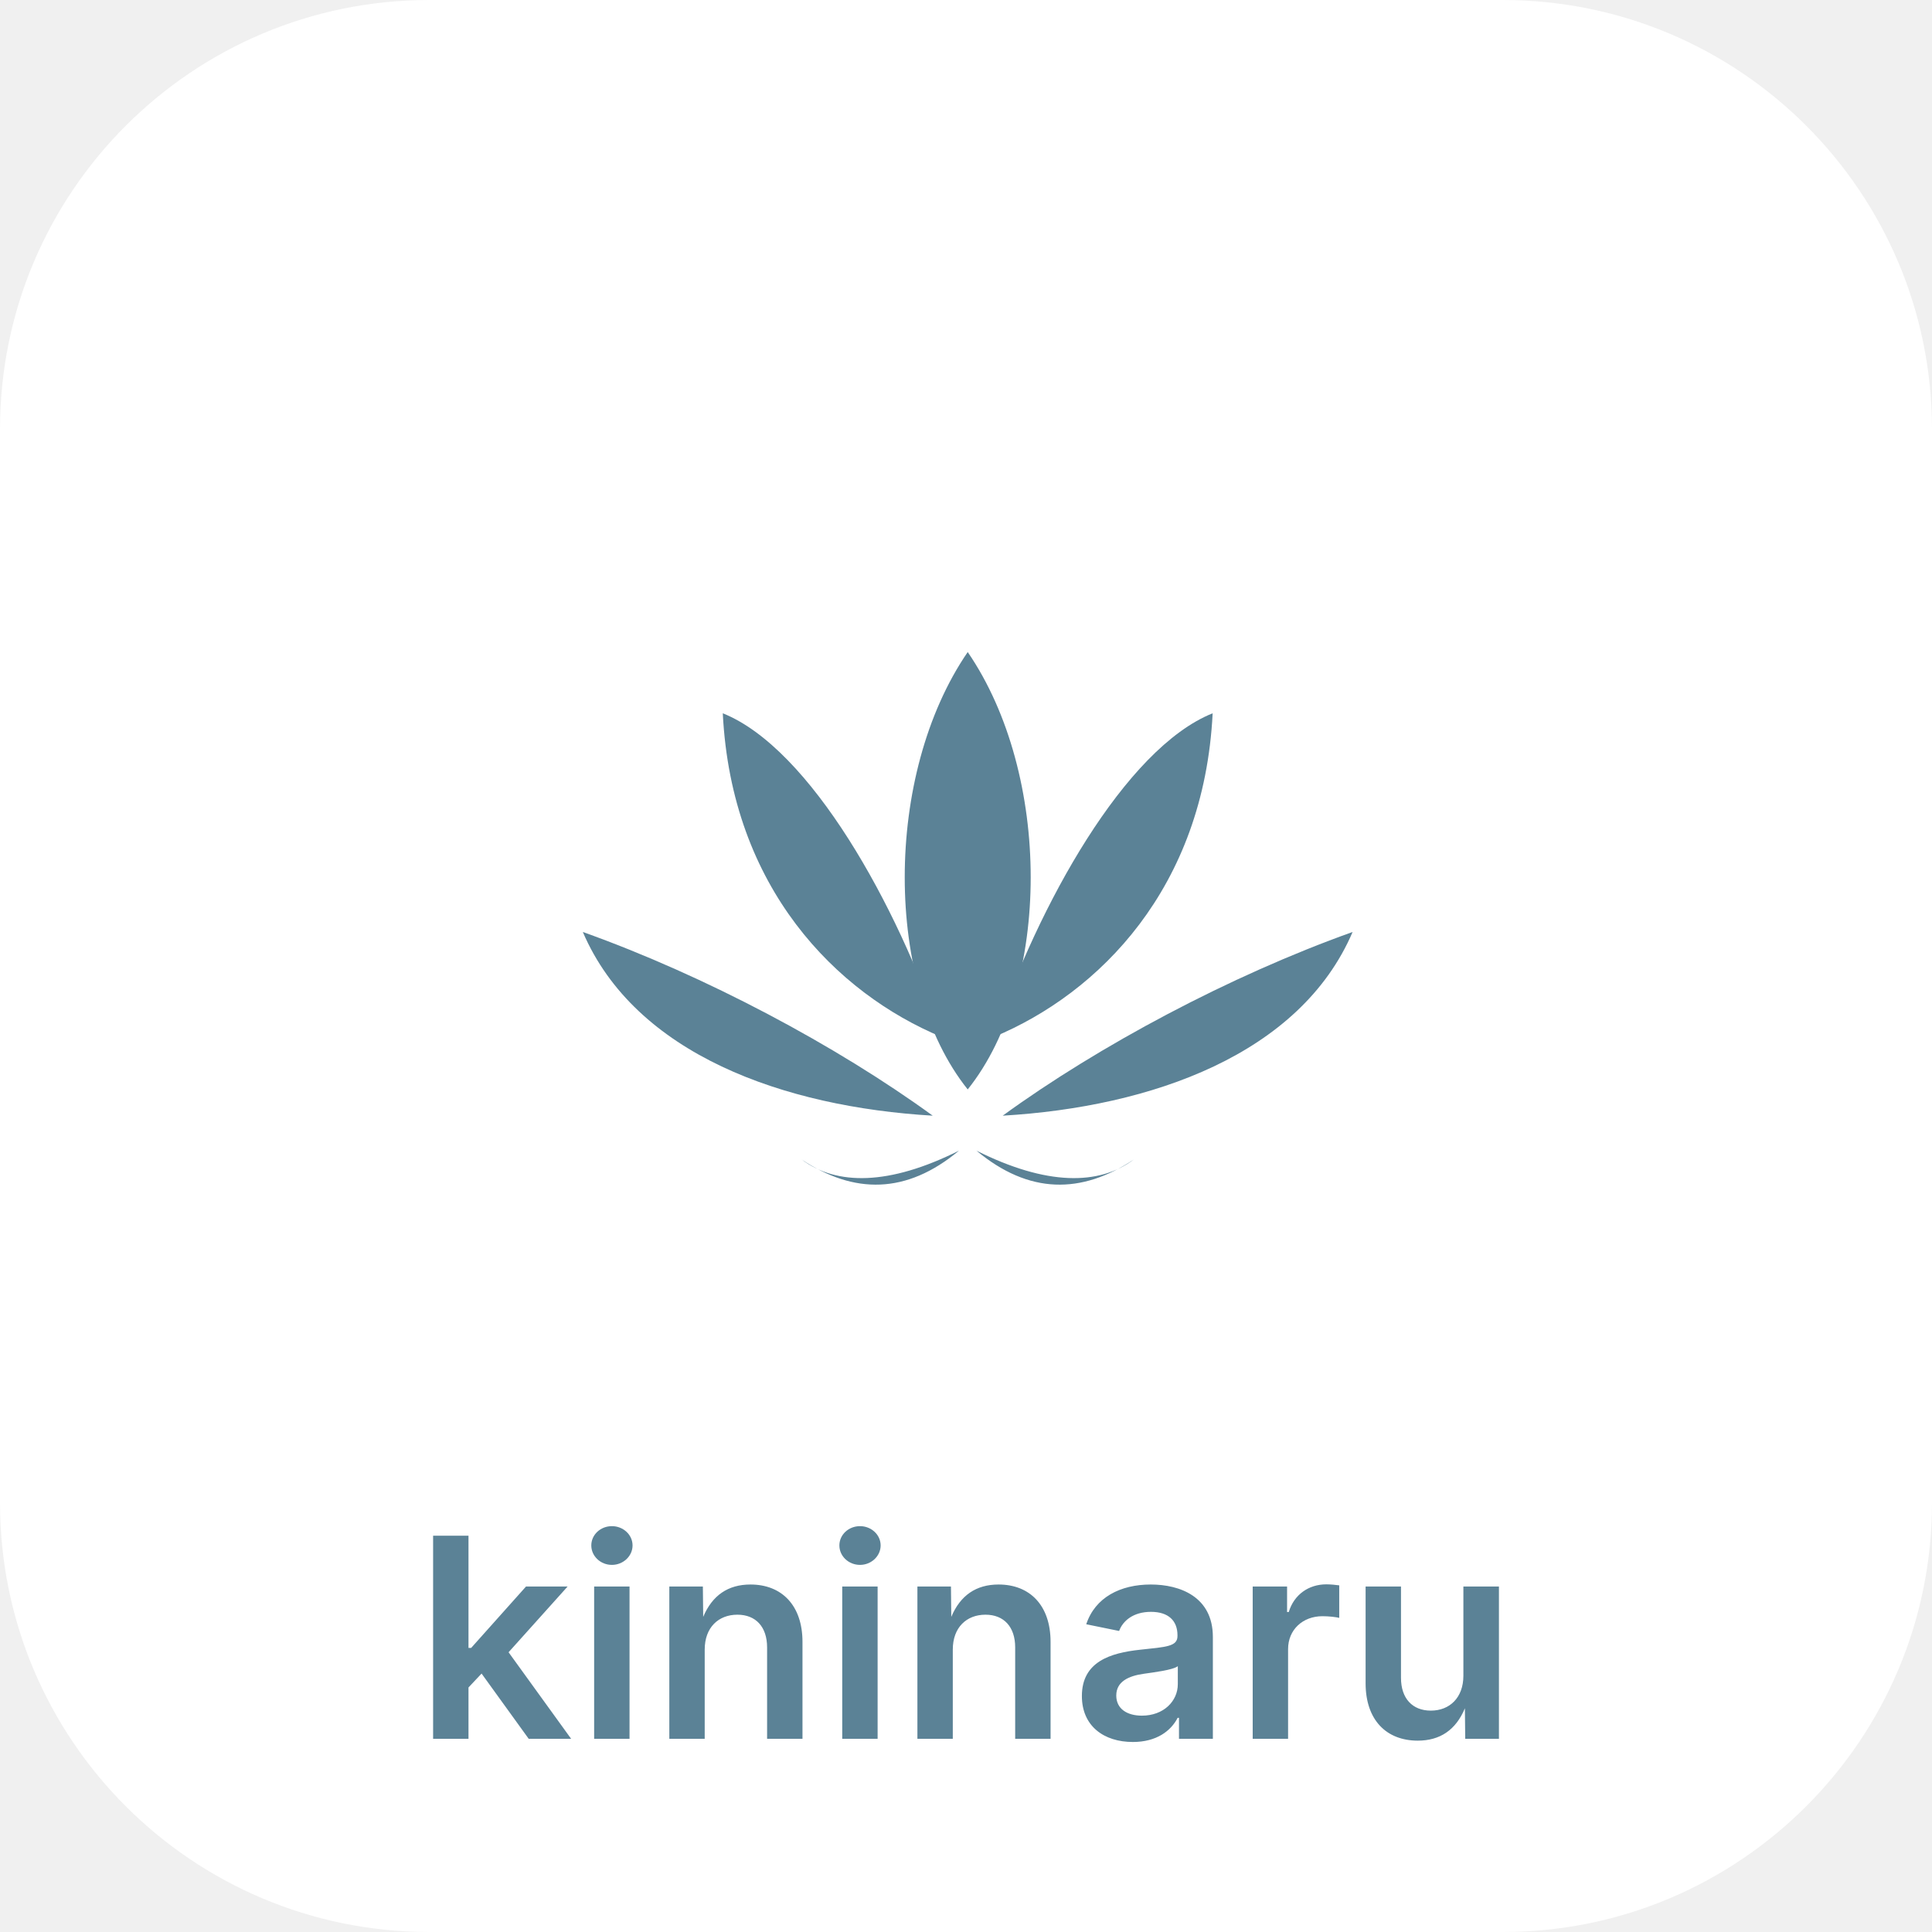
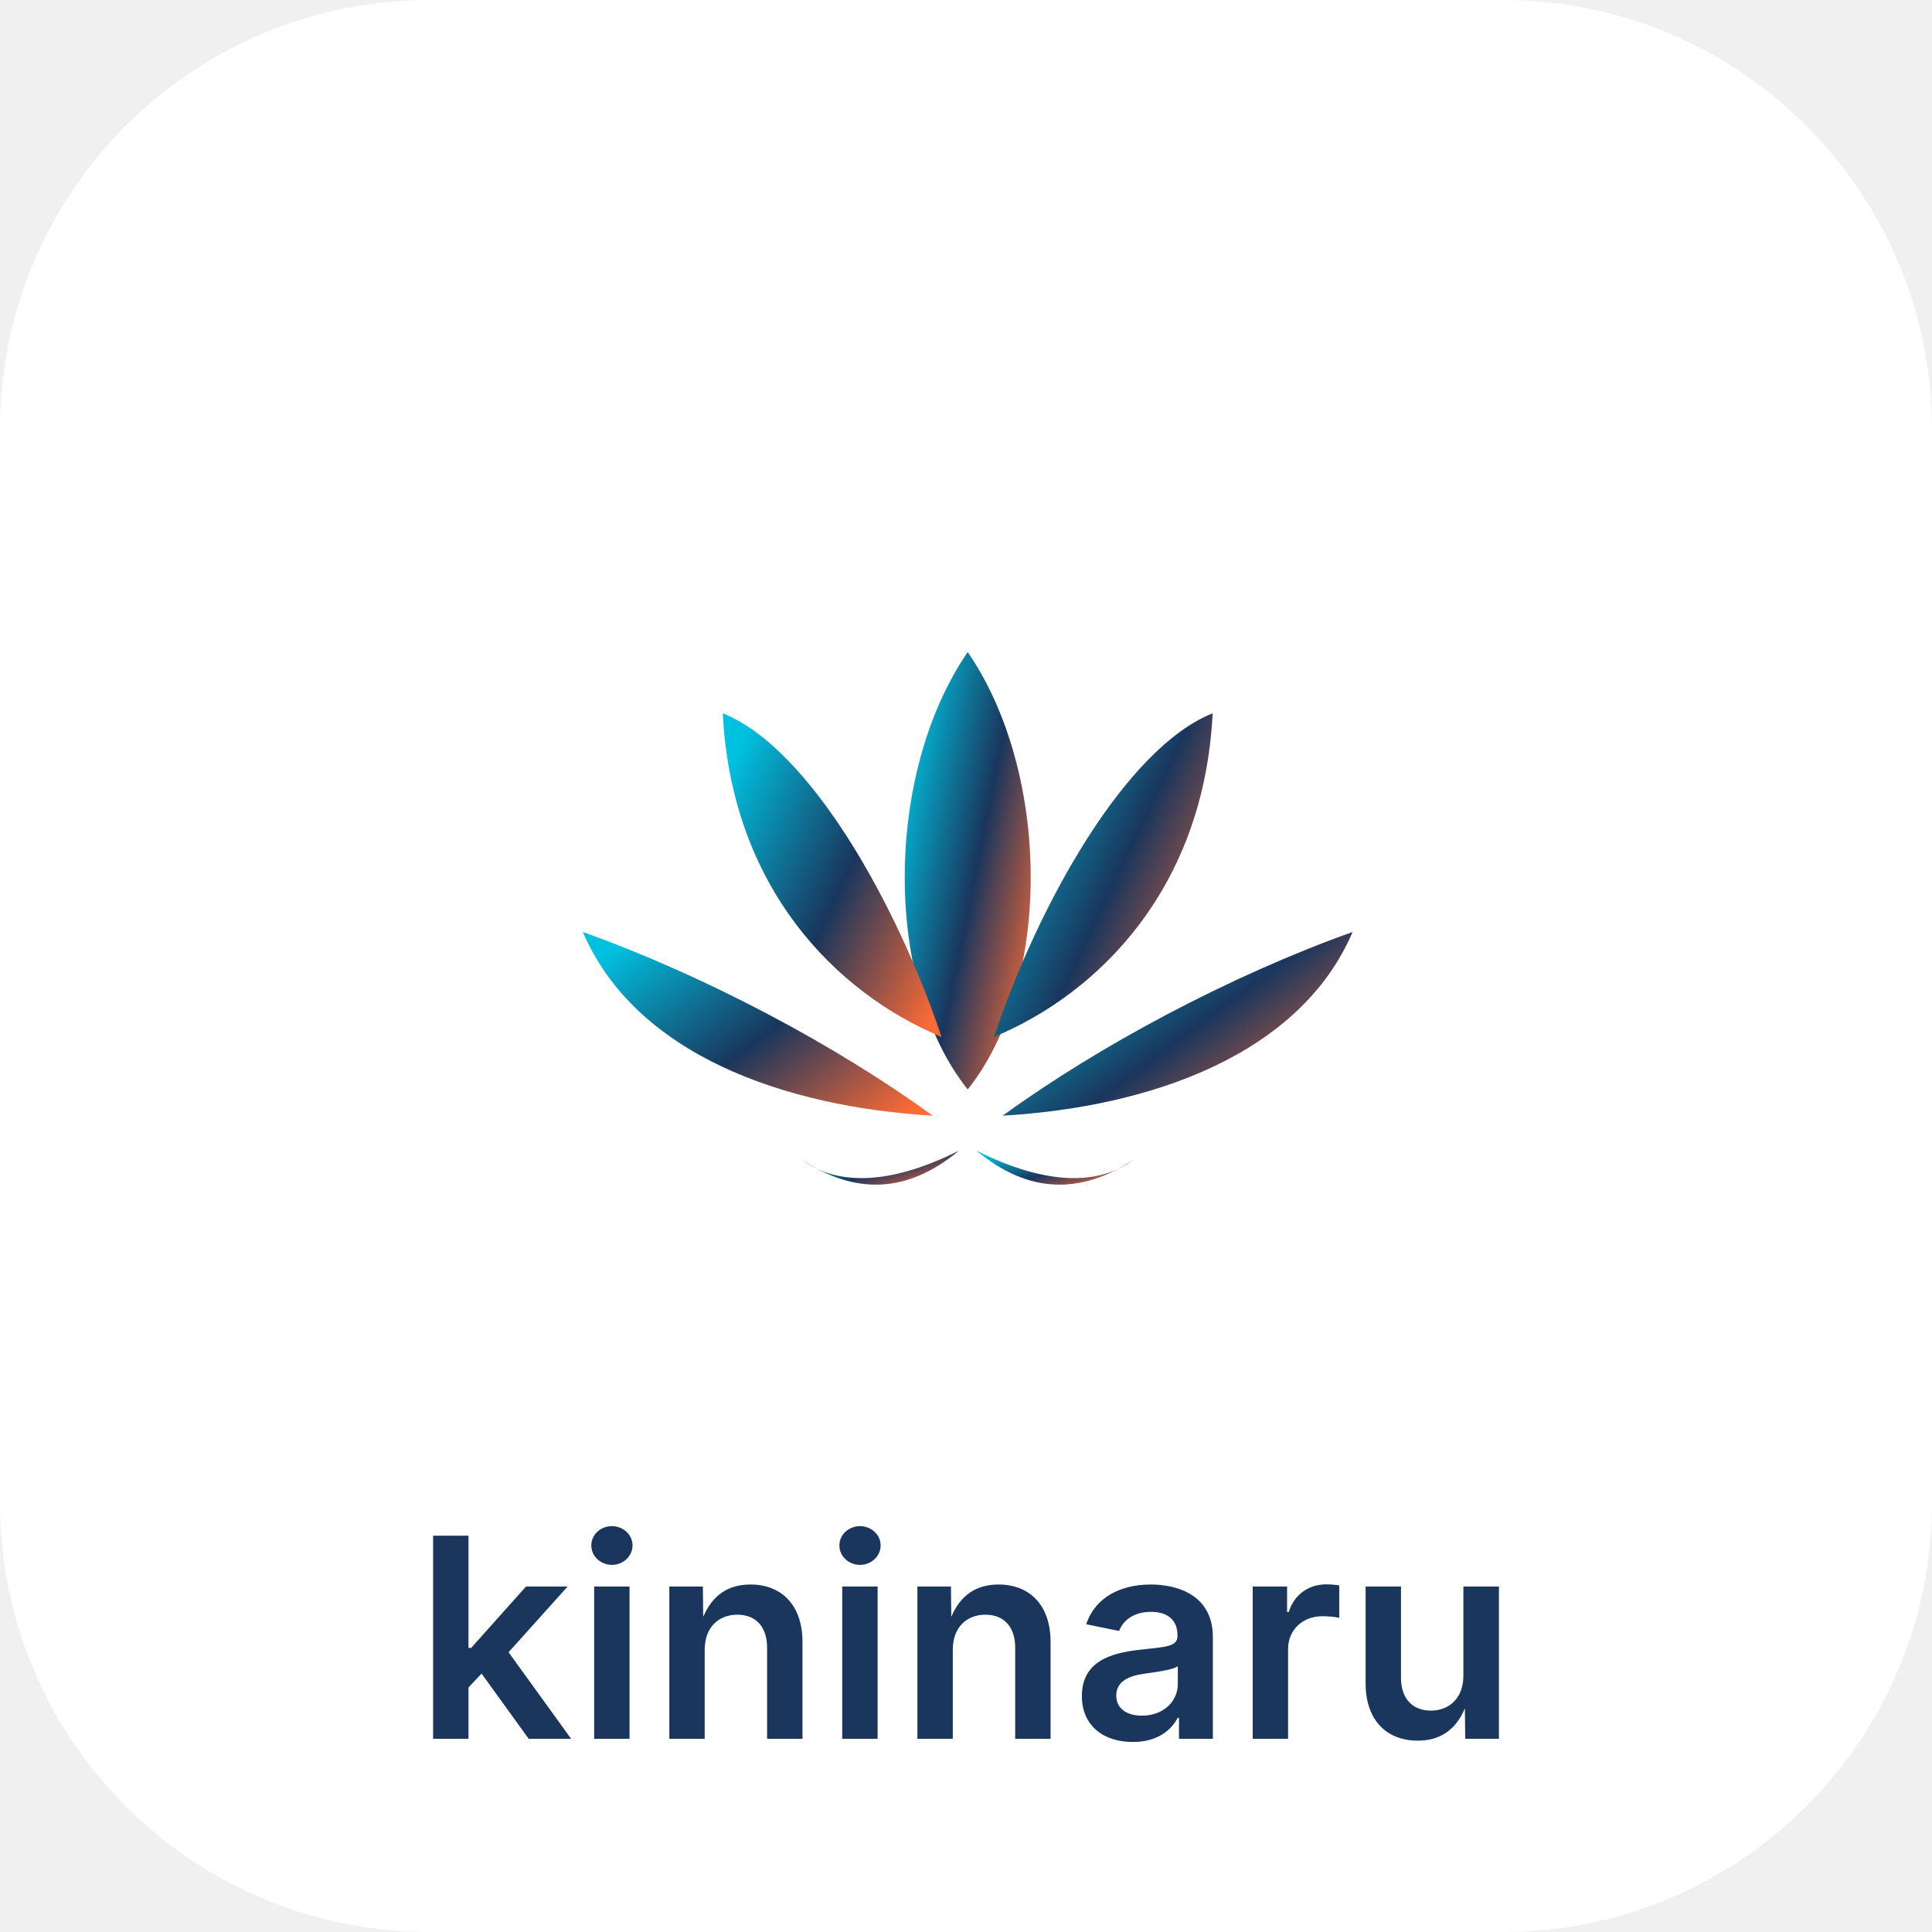
<svg xmlns="http://www.w3.org/2000/svg" width="180" height="180" viewBox="0 0 180 180" fill="none">
+   <defs>
+     <linearGradient id="kin-logo-grad" x1="0%" y1="20%" x2="100%" y2="90%">
+       <stop offset="0%" stop-color="#00C2E0" />
+       <stop offset="52%" stop-color="#1A365D" />
+       <stop offset="100%" stop-color="#FF6B35" />
+     </linearGradient>
+   </defs>
  <rect width="180" height="180" rx="40" fill="#FFFFFF" />
-   <g fill="#5B8296">
+   <g fill="url(#kin-logo-grad)">
    <g transform="translate(38 20) scale(1.63)">
      <path d="M32 25 C 36.8 32 36.8 44 32 50 C 27.2 44 27.2 32 32 25 Z" />
      <path d="M30.5 47 C 24.5 44.5 18.5 38.5 18 28.5 C 23 30.5 28 39.5 30.5 47 Z" />
      <path d="M33.5 47 C 39.5 44.5 45.5 38.5 46 28.5 C 41 30.5 36 39.5 33.5 47 Z" />
      <path d="M30 51.5 C 21.5 51 13 48 10 41 C 17 43.5 24.5 47.5 30 51.5 Z" />
      <path d="M34 51.5 C 42.5 51 51 48 54 41 C 47 43.5 39.5 47.5 34 51.5 Z" />
      <path d="M31.5 53.5 C 27.5 55.5 24.5 55.5 22.5 54 C 25.5 56 28.5 56 31.5 53.5 Z" />
      <path d="M32.5 53.5 C 36.5 55.5 39.5 55.5 41.5 54 C 38.5 56 35.5 56 32.5 53.5 Z" />
    </g>
  </g>
-   <text x="90" y="162" text-anchor="middle" font-family="Plus Jakarta Sans, Inter, ui-sans-serif, system-ui, sans-serif" font-size="26" font-weight="600" letter-spacing="0.2" fill="#5B8296">kininaru</text>
+   <text x="90" y="162" text-anchor="middle" font-family="Plus Jakarta Sans, Inter, ui-sans-serif, system-ui, sans-serif" font-size="26" font-weight="600" letter-spacing="0.2" fill="#1A365D">kininaru</text>
</svg>
